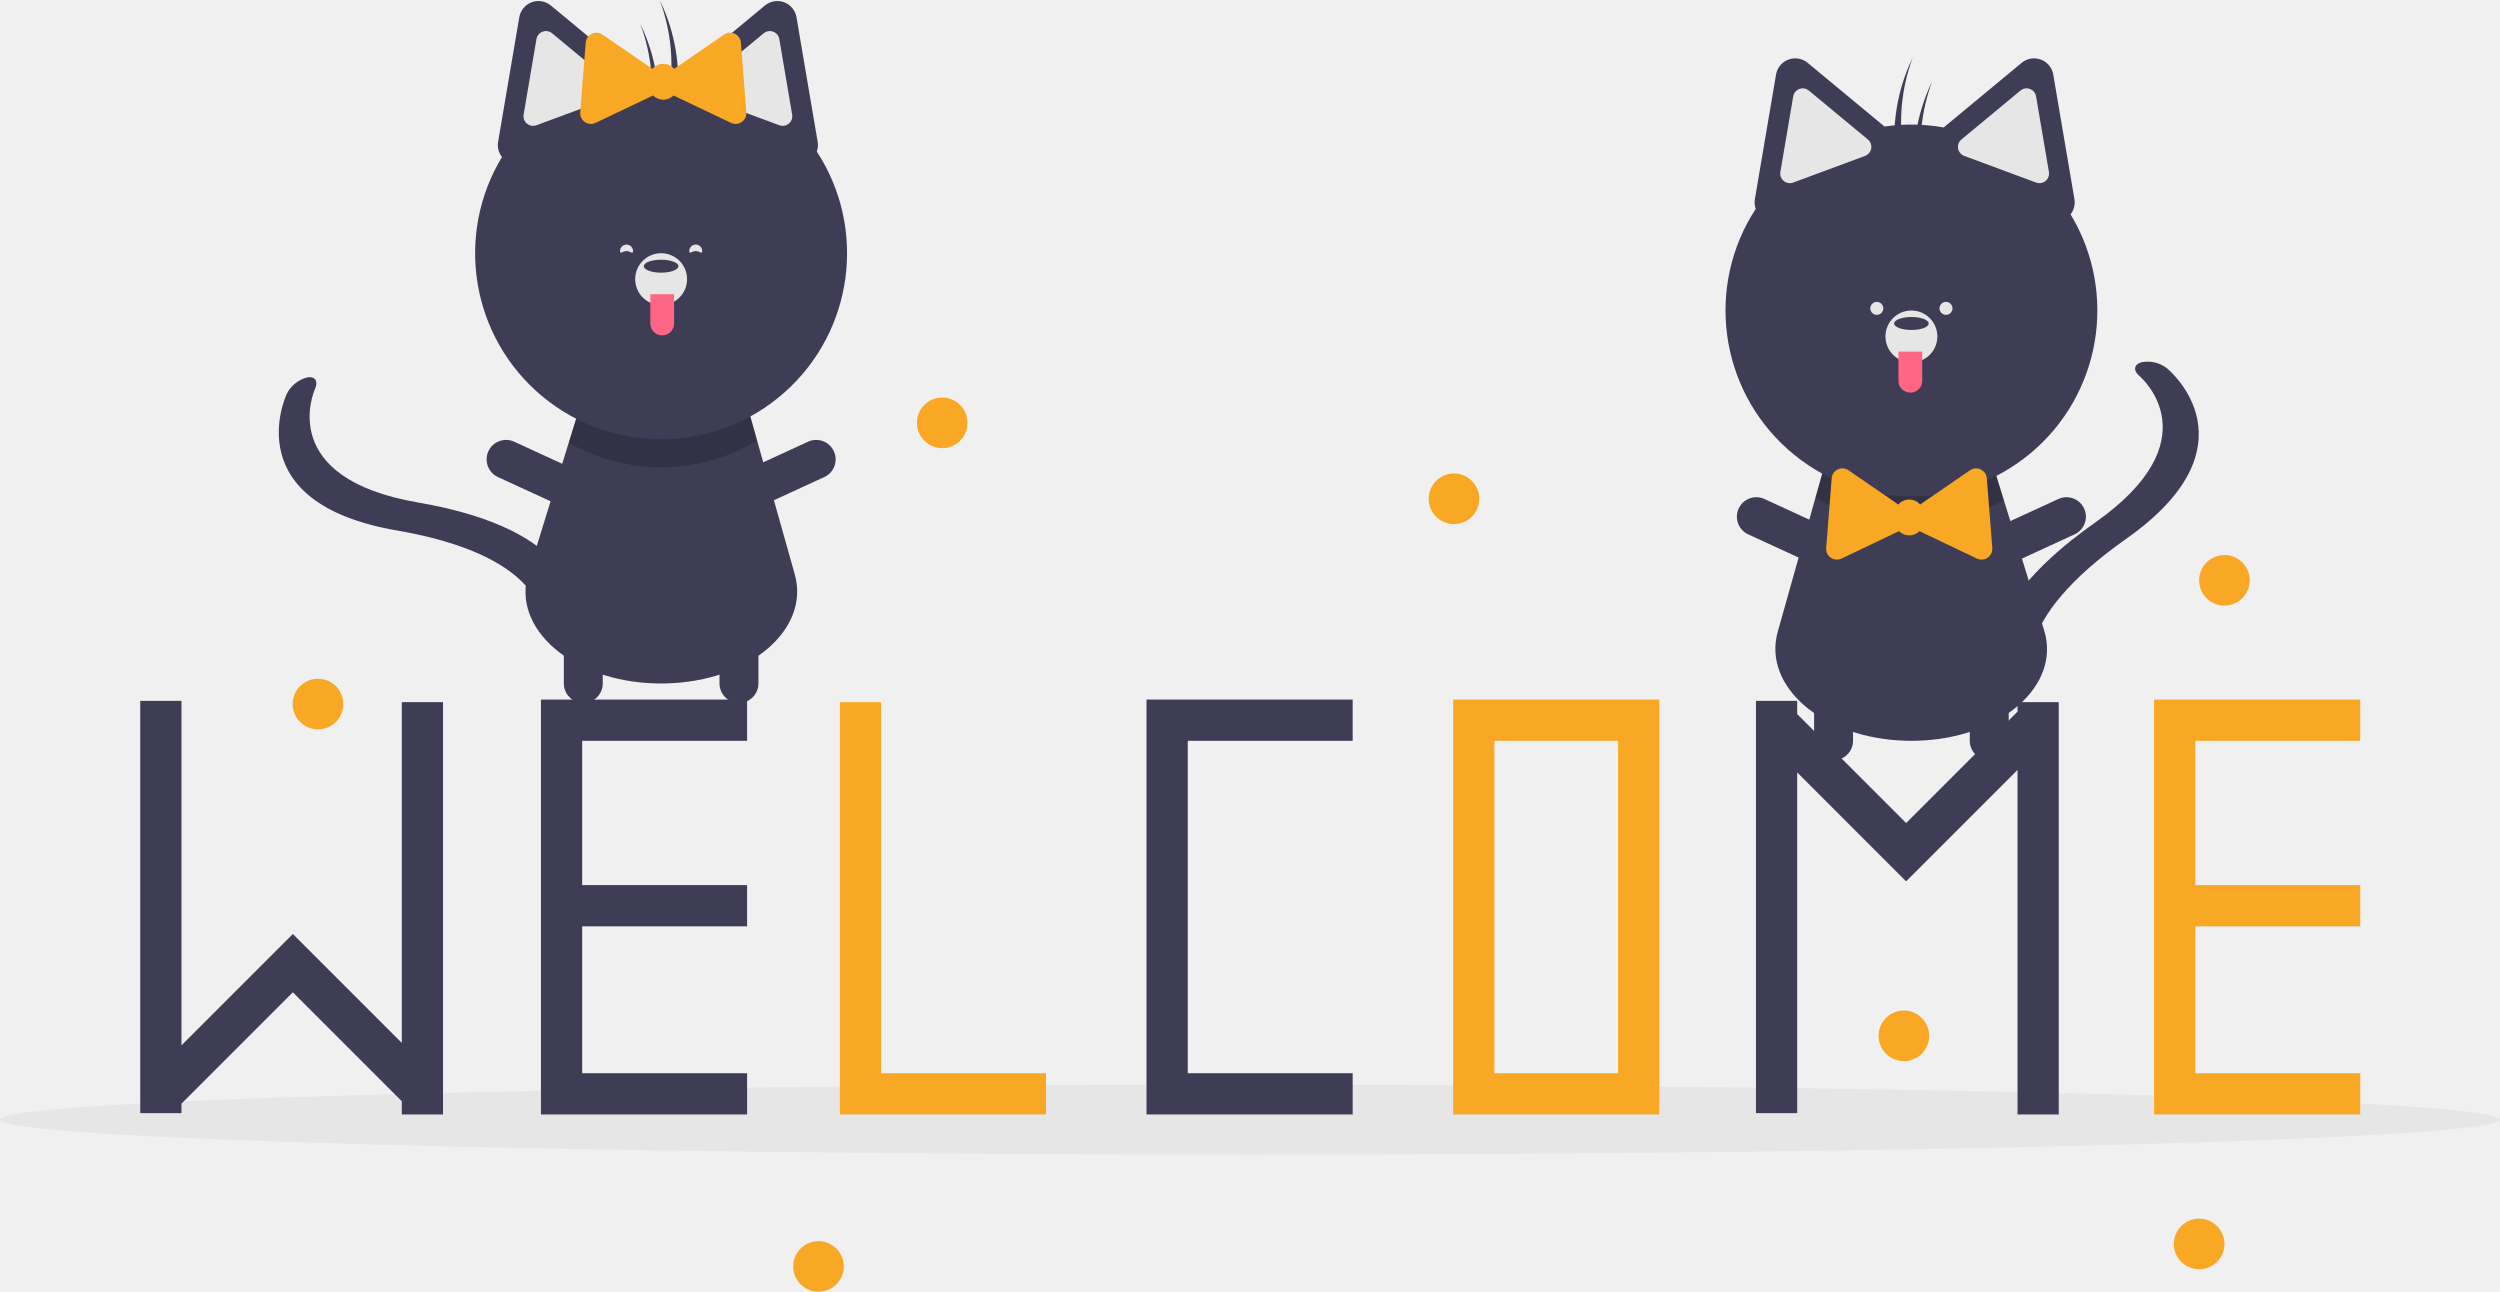
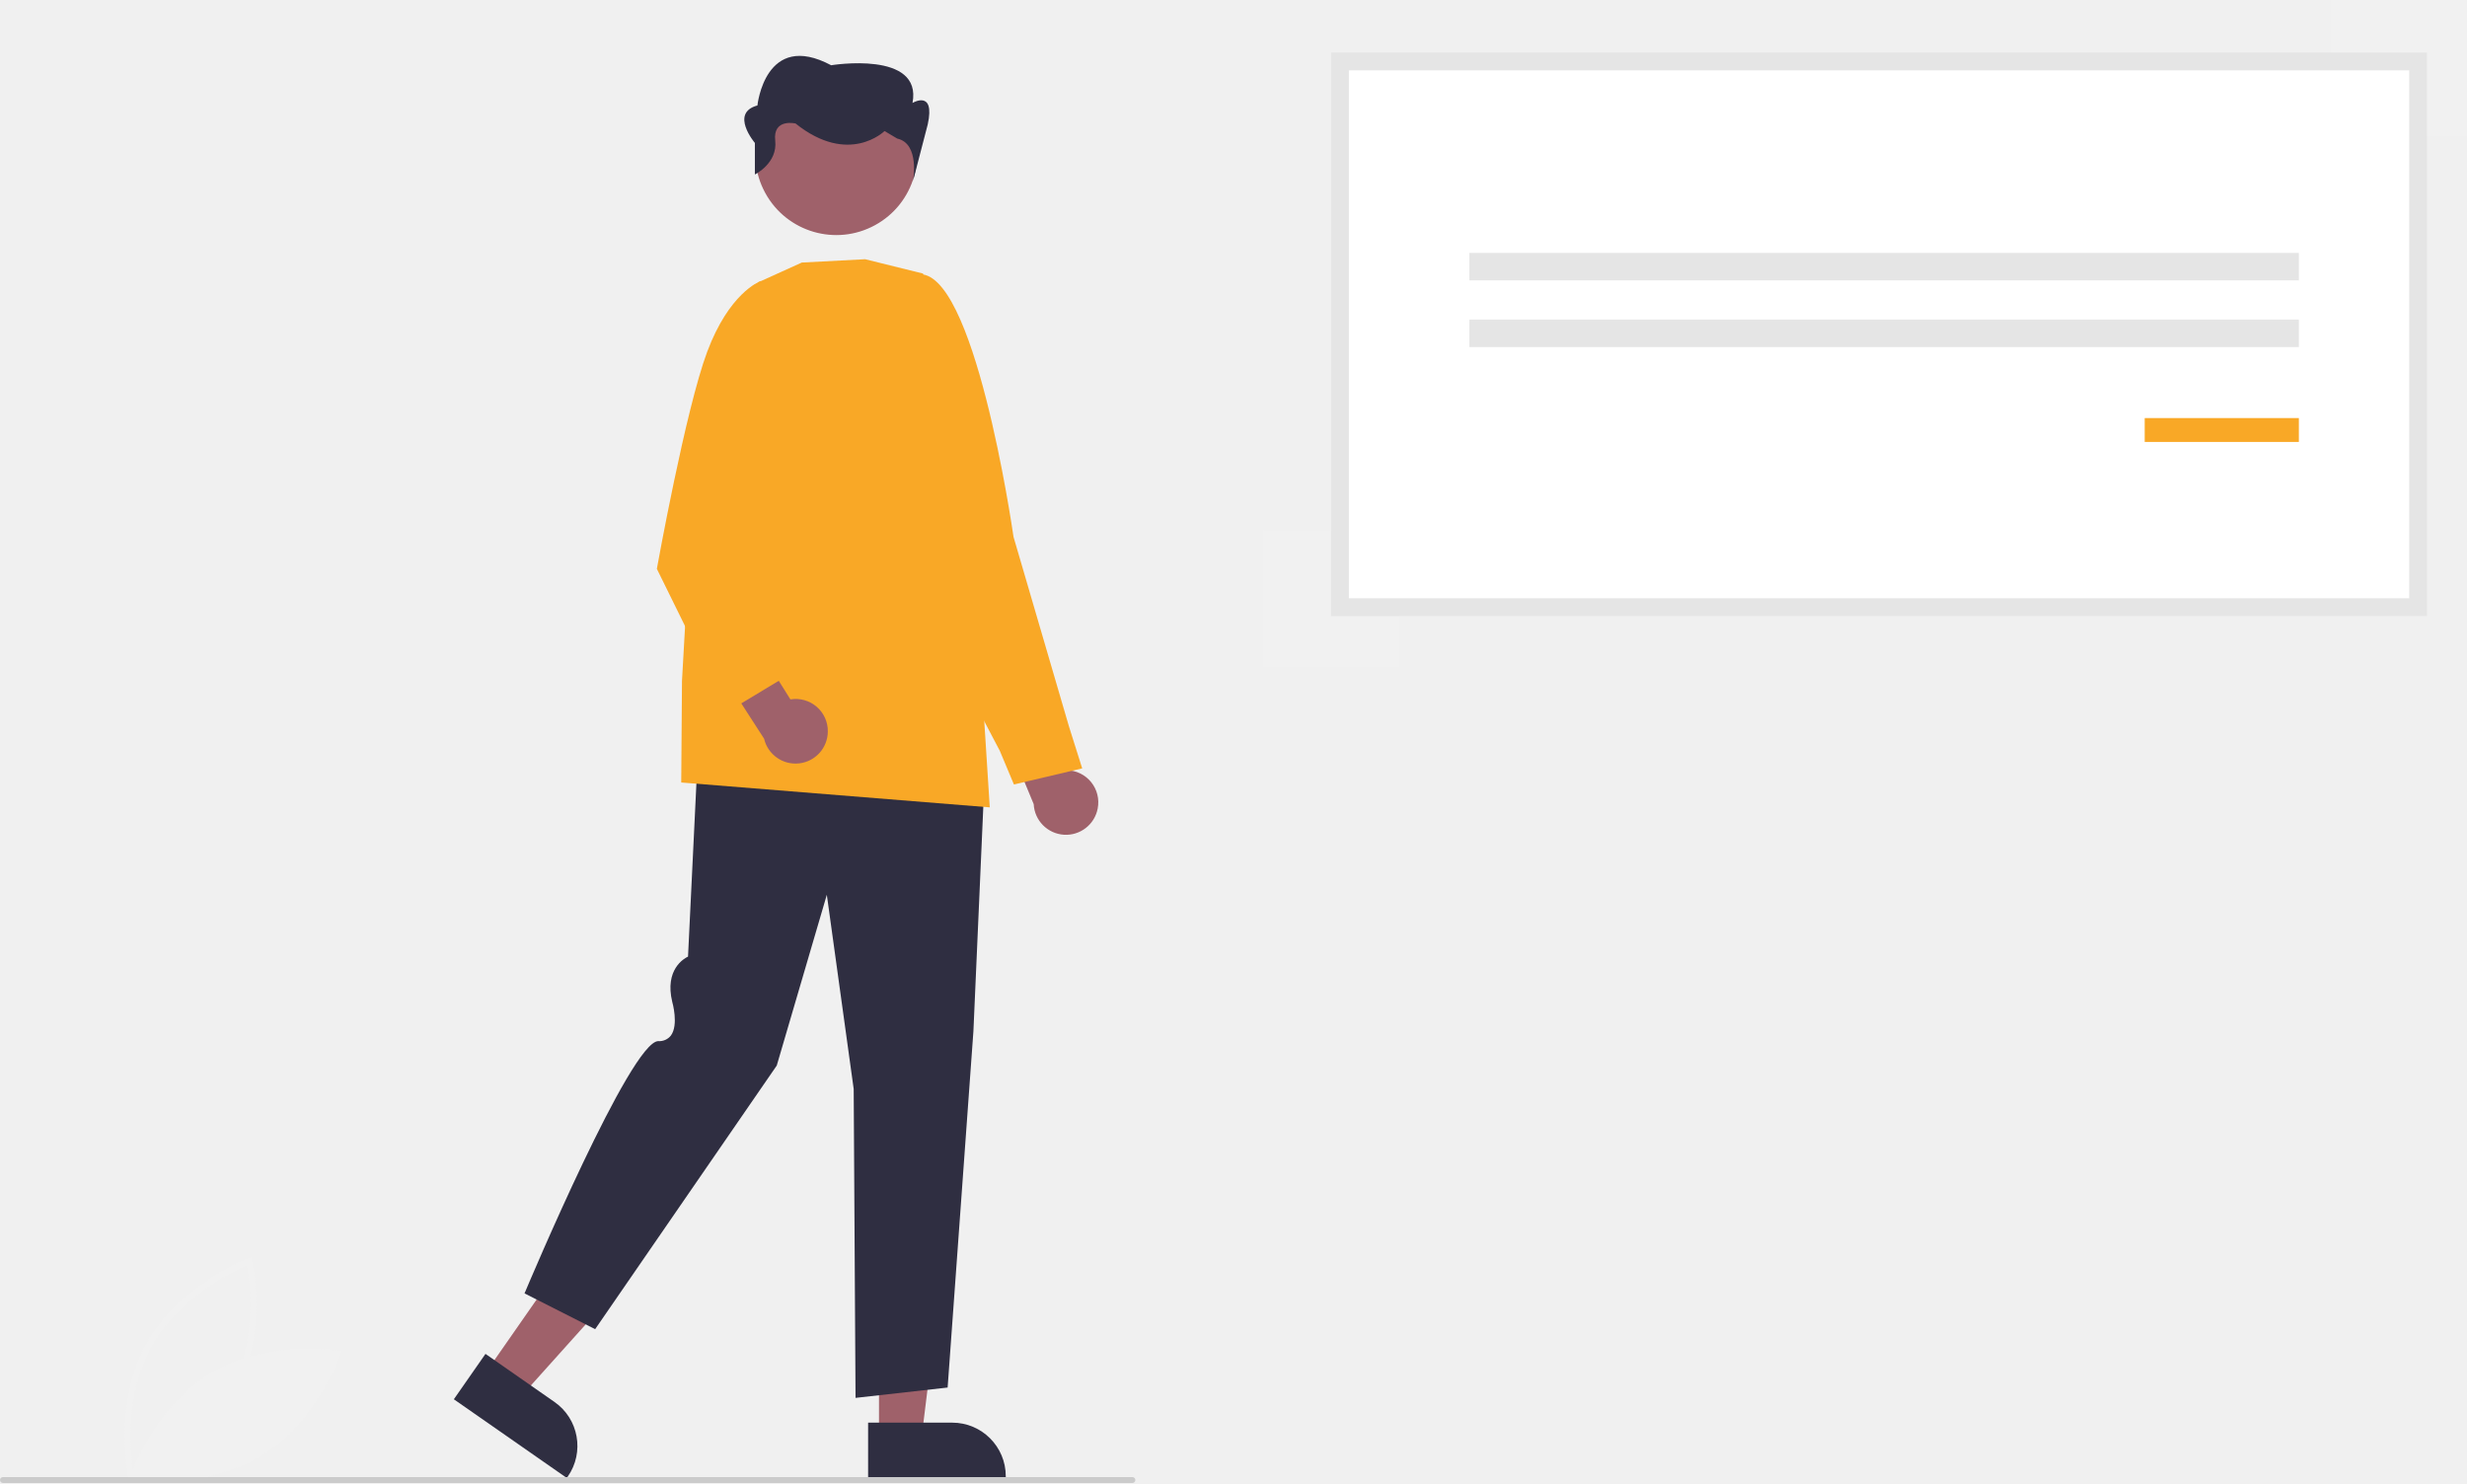
- <svg xmlns="http://www.w3.org/2000/svg" data-name="Layer 1" width="889.076" height="459.38" viewBox="0 0 889.076 459.38">
-   <ellipse cx="444.538" cy="398.169" rx="444.538" ry="12.435" fill="#e6e6e6" />
-   <path d="M836.907,483.742c-.561.008-1.123.015-1.692.015s-1.13-.008-1.692-.015c-29.757-.677-51.326-19.269-45.836-38.777l13.387-47.589,3.383-12.041,59.976,1.023,3.645,11.78,14.348,46.366C888.502,464.119,866.934,483.065,836.907,483.742Z" transform="translate(-155.4622 -220.3102)" fill="#3f3d56" />
-   <path d="M868.079,398.137a66.201,66.201,0,0,1-67.004-.761l3.383-12.041,59.976,1.023Z" transform="translate(-155.4622 -220.3102)" opacity="0.2" />
-   <path d="M865.548,446.544c2.591-9.656,11.106-23.585,34.987-40.38,41.648-29.294,16.803-51.259,15.727-52.18-2.258-1.93-1.925-4.098.775-4.839a11.224,11.224,0,0,1,9.034,2.103c1.348,1.115,32.459,27.683-14.537,60.734-42.295,29.75-33.302,49.169-33.199,49.355,1.133,2.077-.684,3.739-4.063,3.716s-7.039-1.723-8.176-3.797C865.856,460.818,863.135,455.533,865.548,446.544Z" transform="translate(-155.4622 -220.3102)" fill="#3f3d56" />
-   <path d="M807.534,490.677a6.92,6.92,0,0,1-6.92-6.92V453.769a6.92,6.92,0,0,1,13.841,0v29.988A6.92,6.92,0,0,1,807.534,490.677Z" transform="translate(-155.4622 -220.3102)" fill="#3f3d56" />
-   <path d="M813.602,419.484a6.92,6.92,0,0,1-9.179,3.394l-27.243-12.534a6.92,6.92,0,0,1,5.785-12.574l27.243,12.534A6.92,6.92,0,0,1,813.602,419.484Z" transform="translate(-155.4622 -220.3102)" fill="#3f3d56" />
-   <path d="M856.829,419.484a6.92,6.92,0,0,0,9.179,3.394l27.243-12.534a6.92,6.92,0,0,0-5.785-12.574l-27.243,12.534A6.92,6.92,0,0,0,856.829,419.484Z" transform="translate(-155.4622 -220.3102)" fill="#3f3d56" />
-   <path d="M862.897,490.677a6.92,6.92,0,0,0,6.92-6.92V453.769a6.92,6.92,0,1,0-13.841,0v29.988A6.92,6.92,0,0,0,862.897,490.677Z" transform="translate(-155.4622 -220.3102)" fill="#3f3d56" />
-   <path d="M891.818,296.535a6.806,6.806,0,0,0,1.373-5.408l-3.766-22.157-3.766-22.157a6.913,6.913,0,0,0-11.226-4.164L857.127,256.988l-10.426,8.64a65.694,65.694,0,0,0-21.047-.317l-10.043-8.322-17.305-14.34a6.913,6.913,0,0,0-11.226,4.164l-3.766,22.157-3.766,22.157a6.844,6.844,0,0,0,.301,3.474,66.118,66.118,0,1,0,111.969,1.935Z" transform="translate(-155.4622 -220.3102)" fill="#3f3d56" />
-   <path d="M796.572,251.728a3.447,3.447,0,0,0-1.202.218,3.388,3.388,0,0,0-2.184,2.635L788.618,281.451a3.423,3.423,0,0,0,4.565,3.782l25.553-9.479a3.422,3.422,0,0,0,.993-5.844l-0-.001-20.985-17.39A3.392,3.392,0,0,0,796.572,251.728Z" transform="translate(-155.4622 -220.3102)" fill="#e6e6e6" />
-   <path d="M876.167,251.728a3.392,3.392,0,0,0-2.172.792l-20.986,17.391a3.422,3.422,0,0,0,.993,5.844l25.553,9.479a3.423,3.423,0,0,0,4.565-3.782l-4.567-26.87a3.388,3.388,0,0,0-2.184-2.635A3.447,3.447,0,0,0,876.167,251.728Z" transform="translate(-155.4622 -220.3102)" fill="#e6e6e6" />
-   <circle cx="679.753" cy="119.658" r="9.227" fill="#e6e6e6" />
-   <ellipse cx="679.753" cy="115.044" rx="6.151" ry="2.307" fill="#3f3d56" />
-   <path d="M675.14,125.04H683.598a0,0,0,0,1,0,0v10.38a4.229,4.229,0,0,1-4.229,4.229h0a4.229,4.229,0,0,1-4.229-4.229V125.04a0,0,0,0,1,0,0Z" fill="#ff6584" />
-   <path d="M835.729,240.69c-.444.92-.874,1.849-1.279,2.798a65.818,65.818,0,0,0-4.651,35.344c.866-1.256,1.776-2.565,2.701-3.888A65.775,65.775,0,0,1,835.729,240.69Z" transform="translate(-155.4622 -220.3102)" fill="#3f3d56" />
-   <path d="M842.649,249.148c-.444.92-.874,1.849-1.279,2.798A65.818,65.818,0,0,0,836.719,287.29c.866-1.256,1.776-2.565,2.701-3.888A65.775,65.775,0,0,1,842.649,249.148Z" transform="translate(-155.4622 -220.3102)" fill="#3f3d56" />
-   <path d="M863.985,415.199l-.975-12.398-.975-12.398a3.825,3.825,0,0,0-5.98-2.853l-10.25,7.043-7.485,5.143a5.095,5.095,0,0,0-7.749,0l-7.485-5.143L812.838,387.55a3.825,3.825,0,0,0-5.98,2.853l-.975,12.398-.975,12.398a3.825,3.825,0,0,0,5.461,3.752l11.224-5.355,9.223-4.4a5.101,5.101,0,0,0,7.262,0l9.223,4.4,11.224,5.355A3.825,3.825,0,0,0,863.985,415.199Z" transform="translate(-155.4622 -220.3102)" fill="#f9a826" />
-   <circle cx="667.451" cy="109.662" r="2.307" fill="#e6e6e6" />
-   <circle cx="692.056" cy="109.662" r="2.307" fill="#e6e6e6" />
-   <path d="M388.888,463.362c.561.008,1.123.015,1.692.015s1.13-.008,1.692-.015c29.757-.677,51.326-19.269,45.836-38.777l-13.387-47.589L421.336,364.955l-59.976,1.023-3.645,11.78-14.348,46.366C337.293,443.739,358.861,462.685,388.888,463.362Z" transform="translate(-155.4622 -220.3102)" fill="#3f3d56" />
-   <path d="M357.715,377.758a66.201,66.201,0,0,0,67.004-.761L421.336,364.955l-59.976,1.023Z" transform="translate(-155.4622 -220.3102)" opacity="0.2" />
-   <path d="M352.962,420.524c-6.473-7.619-20.13-16.565-48.9-21.526-50.177-8.656-37.121-39.139-36.542-40.432,1.215-2.711-.014-4.527-2.771-4.041a11.224,11.224,0,0,0-7.266,5.766c-.741,1.585-17.492,38.91,39.127,48.673,50.957,8.79,51.139,30.19,51.125,30.403-.136,2.362,2.218,3.087,5.263,1.62s5.625-4.569,5.765-6.931C358.791,433.557,358.99,427.616,352.962,420.524Z" transform="translate(-155.4622 -220.3102)" fill="#3f3d56" />
-   <path d="M418.261,470.298a6.92,6.92,0,0,0,6.92-6.92V433.389a6.92,6.92,0,0,0-13.841,0v29.988A6.92,6.92,0,0,0,418.261,470.298Z" transform="translate(-155.4622 -220.3102)" fill="#3f3d56" />
-   <path d="M412.193,399.105a6.92,6.92,0,0,0,9.179,3.394l27.243-12.534a6.92,6.92,0,1,0-5.785-12.574l-27.243,12.534A6.92,6.92,0,0,0,412.193,399.105Z" transform="translate(-155.4622 -220.3102)" fill="#3f3d56" />
-   <path d="M368.966,399.105a6.92,6.92,0,0,1-9.179,3.394l-27.243-12.534a6.92,6.92,0,1,1,5.785-12.574l27.243,12.534A6.92,6.92,0,0,1,368.966,399.105Z" transform="translate(-155.4622 -220.3102)" fill="#3f3d56" />
-   <path d="M362.898,470.298a6.92,6.92,0,0,1-6.92-6.92V433.389a6.92,6.92,0,0,1,13.841,0v29.988A6.92,6.92,0,0,1,362.898,470.298Z" transform="translate(-155.4622 -220.3102)" fill="#3f3d56" />
-   <path d="M445.947,274.221a6.844,6.844,0,0,0,.301-3.474l-3.766-22.157-3.766-22.157a6.913,6.913,0,0,0-11.226-4.164l-17.305,14.34L400.141,244.931a65.694,65.694,0,0,0-21.047.317l-10.426-8.64-17.305-14.34a6.913,6.913,0,0,0-11.226,4.164L336.37,248.59l-3.766,22.157a6.806,6.806,0,0,0,1.373,5.408,66.137,66.137,0,1,0,111.969-1.935Z" transform="translate(-155.4622 -220.3102)" fill="#3f3d56" />
-   <path d="M427.051,232.14,406.066,249.53l-0.0.001a3.422,3.422,0,0,0,.993,5.844l25.553,9.479a3.423,3.423,0,0,0,4.565-3.782l-4.567-26.87a3.388,3.388,0,0,0-2.184-2.635,3.447,3.447,0,0,0-1.202-.218A3.392,3.392,0,0,0,427.051,232.14Z" transform="translate(-155.4622 -220.3102)" fill="#e6e6e6" />
-   <path d="M348.427,231.566a3.388,3.388,0,0,0-2.184,2.635l-4.567,26.87a3.423,3.423,0,0,0,4.565,3.782l25.553-9.479a3.422,3.422,0,0,0,.993-5.844l-20.986-17.391a3.392,3.392,0,0,0-2.172-.792A3.447,3.447,0,0,0,348.427,231.566Z" transform="translate(-155.4622 -220.3102)" fill="#e6e6e6" />
-   <circle cx="235.117" cy="99.278" r="9.227" fill="#e6e6e6" />
-   <ellipse cx="235.117" cy="94.665" rx="6.151" ry="2.307" fill="#3f3d56" />
-   <path d="M390.964,324.971h0A4.229,4.229,0,0,1,395.193,329.2v10.38a0,0,0,0,1,0,0h-8.458a0,0,0,0,1,0,0V329.2A4.229,4.229,0,0,1,390.964,324.971Z" transform="translate(626.4652 444.2411) rotate(-180)" fill="#ff6584" />
-   <path d="M390.066,220.31c.444.92.874,1.849,1.279,2.798a65.818,65.818,0,0,1,4.651,35.344c-.866-1.256-1.776-2.565-2.701-3.888A65.775,65.775,0,0,0,390.066,220.31Z" transform="translate(-155.4622 -220.3102)" fill="#3f3d56" />
-   <path d="M383.146,228.768c.444.92.874,1.849,1.279,2.798a65.818,65.818,0,0,1,4.651,35.344c-.866-1.256-1.776-2.565-2.701-3.888A65.775,65.775,0,0,0,383.146,228.768Z" transform="translate(-155.4622 -220.3102)" fill="#3f3d56" />
-   <path d="M361.81,260.258l.975-12.398.975-12.398a3.825,3.825,0,0,1,5.98-2.853l10.25,7.043,7.485,5.143a5.095,5.095,0,0,1,7.749,0l7.485-5.143,10.25-7.043a3.825,3.825,0,0,1,5.98,2.853l.975,12.398.975,12.398a3.825,3.825,0,0,1-5.461,3.752L404.202,258.655l-9.223-4.4a5.101,5.101,0,0,1-7.262,0l-9.223,4.4L367.27,264.01A3.825,3.825,0,0,1,361.81,260.258Z" transform="translate(-155.4622 -220.3102)" fill="#f9a826" />
-   <path d="M400.575,309.592c0,1.274,1.033,0,2.307,0s2.307,1.274,2.307,0a2.307,2.307,0,0,0-4.614,0Z" transform="translate(-155.4622 -220.3102)" fill="#e6e6e6" />
-   <path d="M380.583,309.592c0,1.274-1.033,0-2.307,0s-2.307,1.274-2.307,0a2.307,2.307,0,0,1,4.614,0Z" transform="translate(-155.4622 -220.3102)" fill="#e6e6e6" />
-   <polygon points="481.05 263.451 481.05 248.788 407.736 248.788 407.736 249.705 407.736 263.451 407.736 381.67 407.736 396.333 422.399 396.333 481.05 396.333 481.05 381.67 422.399 381.67 422.399 263.451 481.05 263.451" fill="#3f3d56" />
-   <path d="M672.253,469.099V616.643h73.314V469.099Zm58.651,132.882h-43.988V483.761h43.988Z" transform="translate(-155.4622 -220.3102)" fill="#f9a826" />
-   <polygon points="313.344 381.67 313.344 249.705 298.681 249.705 298.681 381.67 298.681 396.333 313.344 396.333 371.995 396.333 371.995 381.67 313.344 381.67" fill="#f9a826" />
-   <polygon points="265.69 263.451 265.69 248.788 192.376 248.788 192.376 249.705 192.376 263.451 192.376 314.771 192.376 329.434 192.376 381.67 192.376 396.333 207.039 396.333 265.69 396.333 265.69 381.67 207.039 381.67 207.039 329.434 265.69 329.434 265.69 314.771 207.039 314.771 207.039 263.451 265.69 263.451" fill="#3f3d56" />
-   <polygon points="839.372 263.451 839.372 248.788 766.058 248.788 766.058 249.705 766.058 263.451 766.058 314.771 766.058 329.434 766.058 381.67 766.058 396.333 780.721 396.333 839.372 396.333 839.372 381.67 780.721 381.67 780.721 329.434 839.372 329.434 839.372 314.771 780.721 314.771 780.721 263.451 839.372 263.451" fill="#f9a826" />
-   <polygon points="142.889 249.705 142.889 370.89 104.228 332.23 104.14 332.319 104.058 332.237 64.535 371.76 64.535 249.247 49.872 249.247 49.872 395.875 64.535 395.875 64.535 392.496 104.147 352.884 142.889 391.627 142.889 396.333 157.552 396.333 157.552 249.705 142.889 249.705" fill="#3f3d56" />
-   <polygon points="717.488 249.705 717.488 253.083 677.876 292.695 639.133 253.953 639.133 249.247 624.47 249.247 624.47 395.875 639.133 395.875 639.133 274.689 677.794 313.35 677.883 313.261 677.964 313.342 717.488 273.819 717.488 396.333 732.15 396.333 732.15 249.705 717.488 249.705" fill="#3f3d56" />
-   <circle cx="335.076" cy="150.38" r="9" fill="#f9a826" />
-   <circle cx="113.076" cy="250.38" r="9" fill="#f9a826" />
-   <circle cx="291.076" cy="450.38" r="9" fill="#f9a826" />
-   <circle cx="517.076" cy="177.38" r="9" fill="#f9a826" />
-   <circle cx="782.076" cy="442.38" r="9" fill="#f9a826" />
-   <circle cx="791.076" cy="206.38" r="9" fill="#f9a826" />
-   <circle cx="677.076" cy="368.38" r="9" fill="#f9a826" />
+ <svg xmlns="http://www.w3.org/2000/svg" data-name="Layer 1" width="832.206" height="500.356" viewBox="0 0 832.206 500.356">
+   <path d="M227.317,699.06c-.056-.245-5.44-24.798,5.556-45.19,10.996-20.392,34.468-29.385,34.704-29.474l1.073-.402.253,1.118c.056.245,5.44,24.798-5.556,45.19-10.996,20.392-34.468,29.385-34.704,29.474l-1.073.402Zm39.862-72.338c-4.702,2.022-23.258,10.874-32.545,28.097-9.288,17.225-6.486,37.594-5.592,42.631,4.7-2.018,23.249-10.855,32.545-28.097C270.874,652.129,268.072,631.762,267.178,626.722Z" transform="translate(-183.897 -199.8219)" fill="#f1f1f1" />
+   <path d="M254.944,663.149c-19.761,11.889-27.371,35.503-27.371,35.503s24.428,4.339,44.188-7.55,27.371-35.503,27.371-35.503S274.704,651.26,254.944,663.149Z" transform="translate(-183.897 -199.8219)" fill="#f1f1f1" />
+   <path d="M554.193,472.564a10.837,10.837,0,0,0-10.48-12.897l-9.151-23.012-15.341,2.15,13.379,32.317a10.896,10.896,0,0,0,21.592,1.443Z" transform="translate(-183.897 -199.8219)" fill="#9f616a" />
+   <path d="M525.93,464.479l-4.753-11.335-29.621-56.385,1.611-104.332.309-.041c18.954-2.504,31.778,84.829,32.315,88.548l18.716,64.008,4.455,14.108Z" transform="translate(-183.897 -199.8219)" fill="#f9a826" />
+   <polygon points="296.518 484.658 310.92 484.657 317.771 429.106 296.515 429.107 296.518 484.658" fill="#9f616a" />
+   <path d="M476.741,679.778l28.363-.001h.001a18.076,18.076,0,0,1,18.075,18.075v.587l-46.438.002Z" transform="translate(-183.897 -199.8219)" fill="#2f2e41" />
+   <polygon points="164.095 462.715 175.912 470.949 213.294 429.291 195.854 417.138 164.095 462.715" fill="#9f616a" />
+   <path d="M347.667,656.579l23.271,16.216.001.001a18.076,18.076,0,0,1,4.495,25.164l-.336.482L336.997,671.891Z" transform="translate(-183.897 -199.8219)" fill="#2f2e41" />
+   <path d="M472.5,671.422l-.622-104.21L462.815,501.686,445.92,559.31l-.033.047-61.225,88.885-23.823-12.07.131-.31c1.456-3.463,35.762-84.794,44.983-84.794a4.98,4.98,0,0,0,4.242-1.864c2.706-3.614.502-11.283.48-11.36-2.64-10.946,3.997-14.674,5.319-15.296l3.556-73.397.369.025,96.39,6.761-4.044,91.766-8.699,120.232-.299.034Z" transform="translate(-183.897 -199.8219)" fill="#2f2e41" />
+   <path d="M517.781,472.202l-.417-.034L413.7,463.812l.256-34.3,5.074-89.558.029-.062,20.663-44.859,14.647-6.633,21.37-1.125.052.013,19.503,4.832,20.288,145.639Z" transform="translate(-183.897 -199.8219)" fill="#f9a826" />
+   <circle cx="465.995" cy="251.83" r="27.294" transform="translate(-247.5841 54.55847) rotate(-28.66324)" fill="#9f616a" />
+   <path d="M438.546,258.681v-10.634s-8.576-10.1.858-12.645c0,0,2.573-25.443,24.87-13.57,0,0,30.873-5.089,27.443,12.721,0,0,7.718-4.65,5.146,7.224L491.887,260.904s2.403-12.634-5.315-14.33l-4.288-2.544s-12.006,11.873-30.016-2.544c0,0-7.718-1.842-6.861,5.791S438.546,258.681,438.546,258.681Z" transform="translate(-183.897 -199.8219)" fill="#2f2e41" />
+   <path d="M463.154,446.587a10.837,10.837,0,0,0-12.624-10.807l-13.132-20.997-14.706,4.868,18.961,29.391a10.896,10.896,0,0,0,21.5-2.456Z" transform="translate(-183.897 -199.8219)" fill="#9f616a" />
+   <path d="M429.236,439.969l-23.758-48.235.021-.117c.096-.534,9.659-53.634,16.973-73.152,7.36-19.641,17.436-23.585,17.861-23.743l.213-.079,9.034,8.665-12.514,83.527,13.489,40.284Z" transform="translate(-183.897 -199.8219)" fill="#f9a826" />
+   <rect x="786.206" width="46" height="46" fill="#f1f1f1" />
+   <rect x="426.206" y="179" width="46" height="46" fill="#f1f1f1" />
+   <path d="M635.922,404.665H999.597V220.556H635.922Z" transform="translate(-183.897 -199.8219)" fill="#fff" />
+   <path d="M1002.597,407.665H632.922V217.556h369.675Zm-363.675-6h357.675V223.556H638.922Z" transform="translate(-183.897 -199.8219)" fill="#e5e5e5" />
+   <rect x="495.678" y="85.316" width="279.806" height="9.279" fill="#e5e5e5" />
+   <rect x="495.678" y="107.819" width="279.806" height="9.279" fill="#e5e5e5" />
+   <rect x="723.484" y="141.045" width="52" height="8.053" fill="#f9a826" />
+   <path d="M565.897,700.138h-381a1,1,0,1,1,0-2h381a1,1,0,0,1,0,2Z" transform="translate(-183.897 -199.8219)" fill="#cbcbcb" />
</svg>
